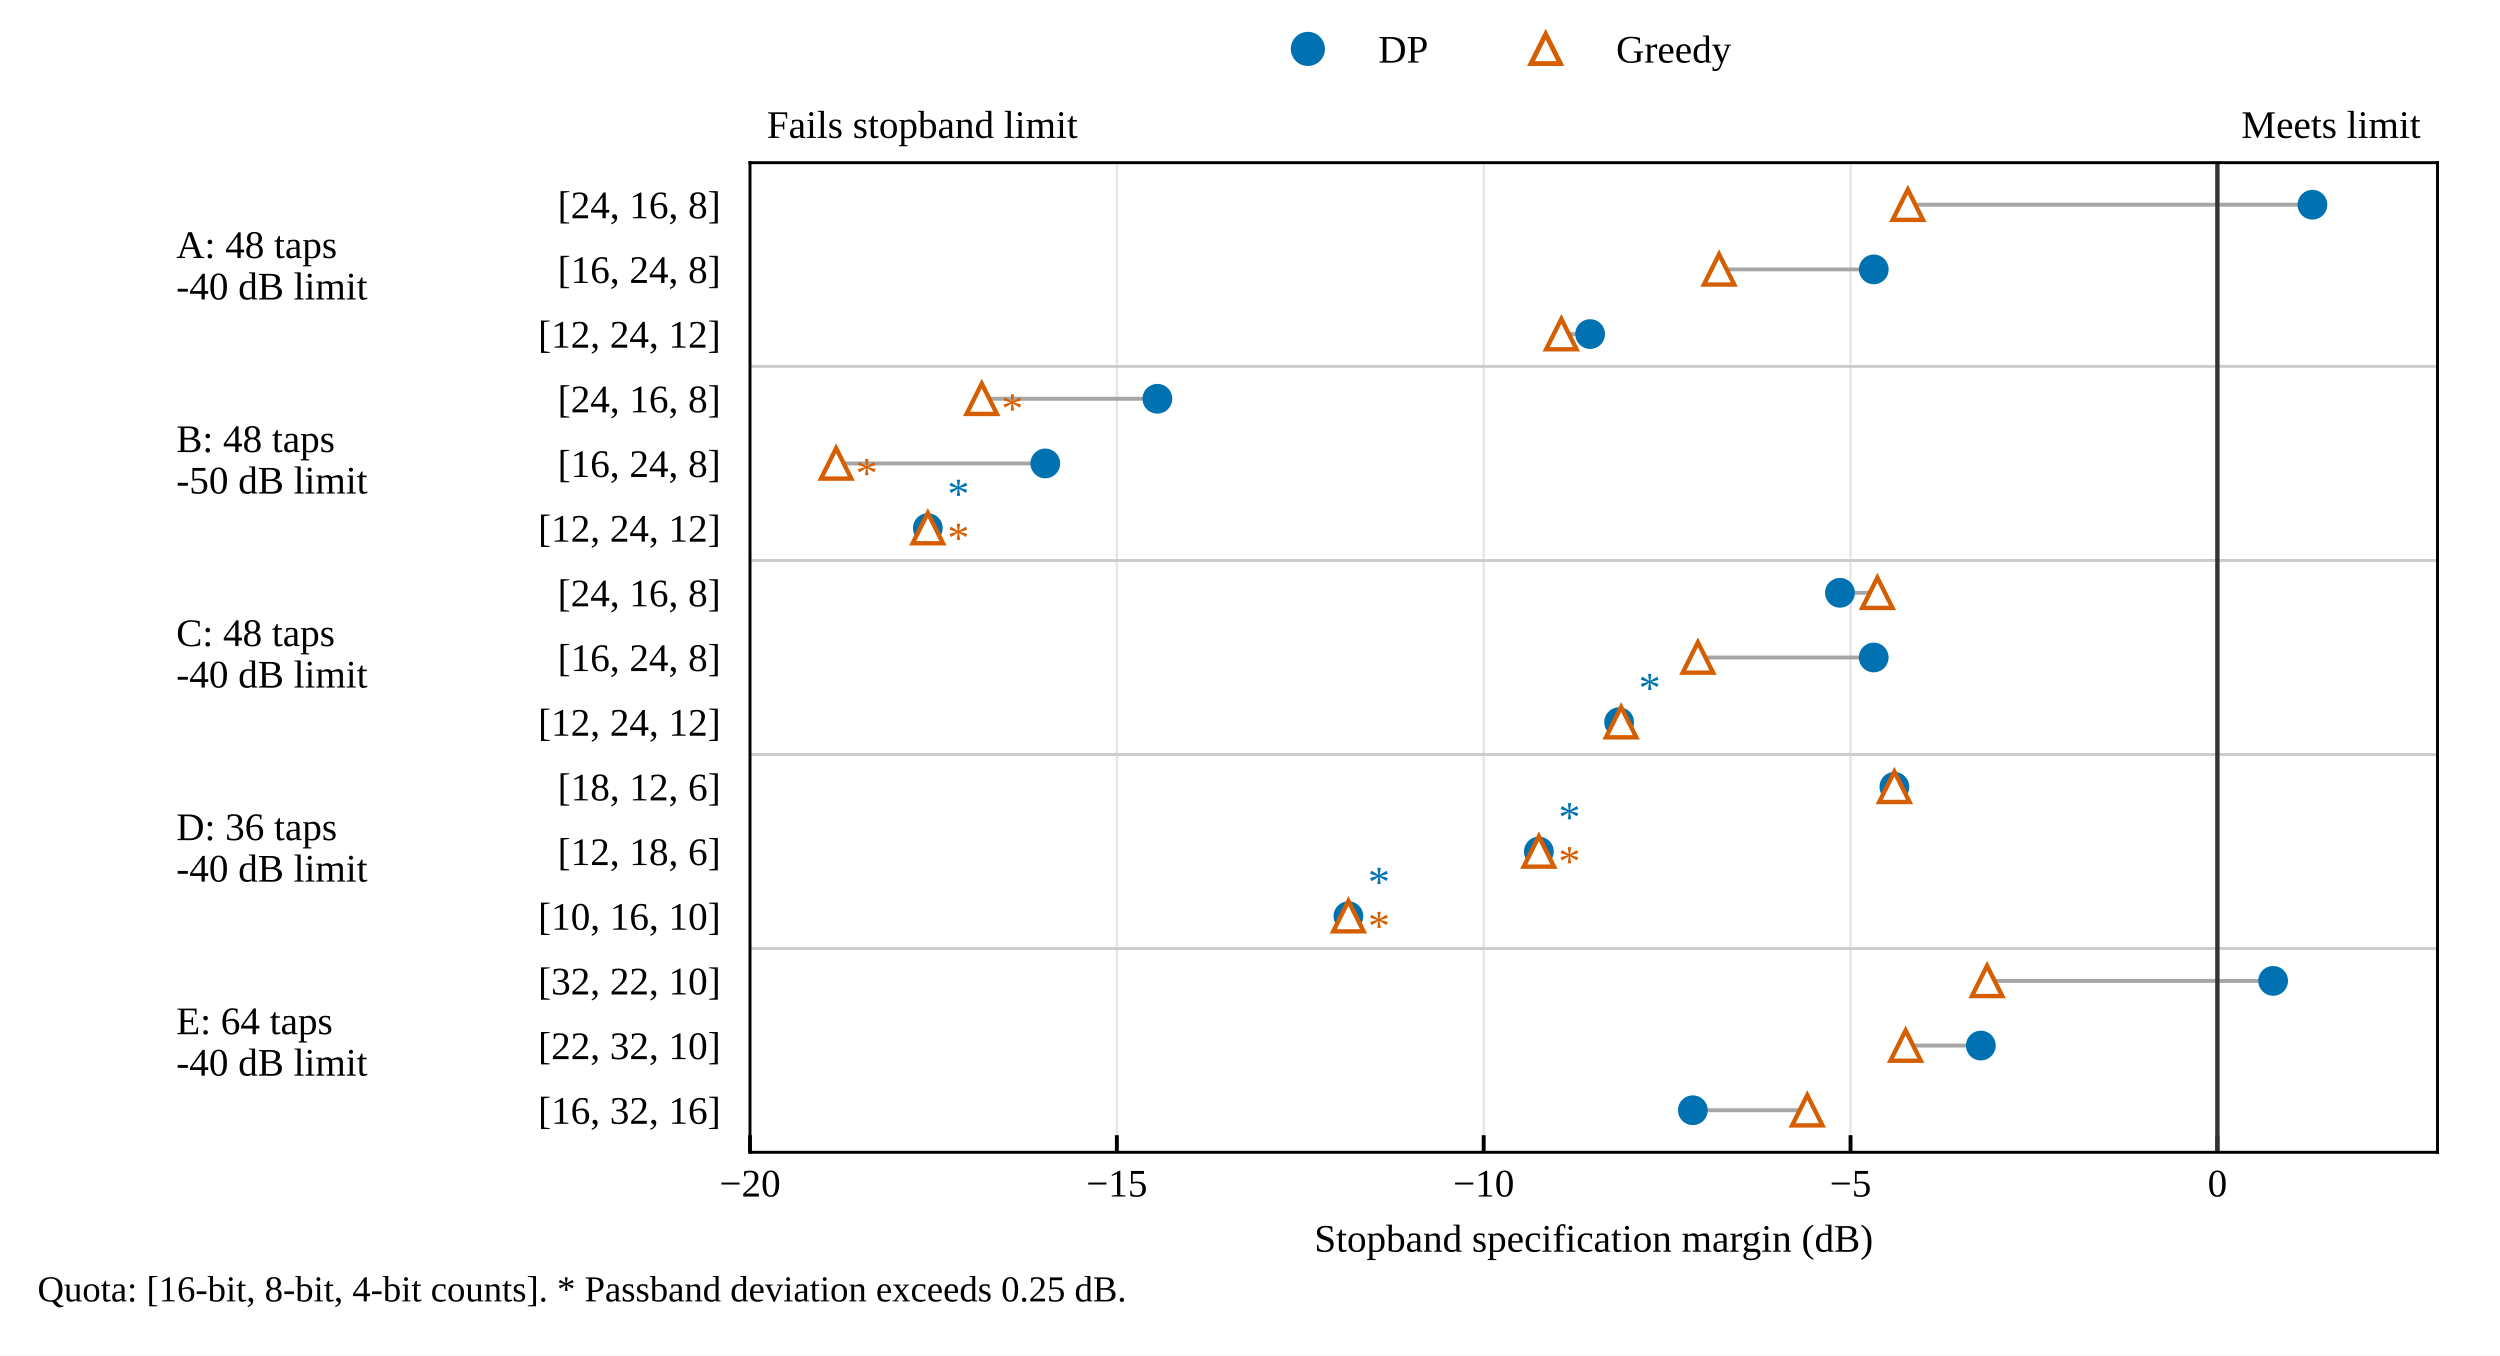
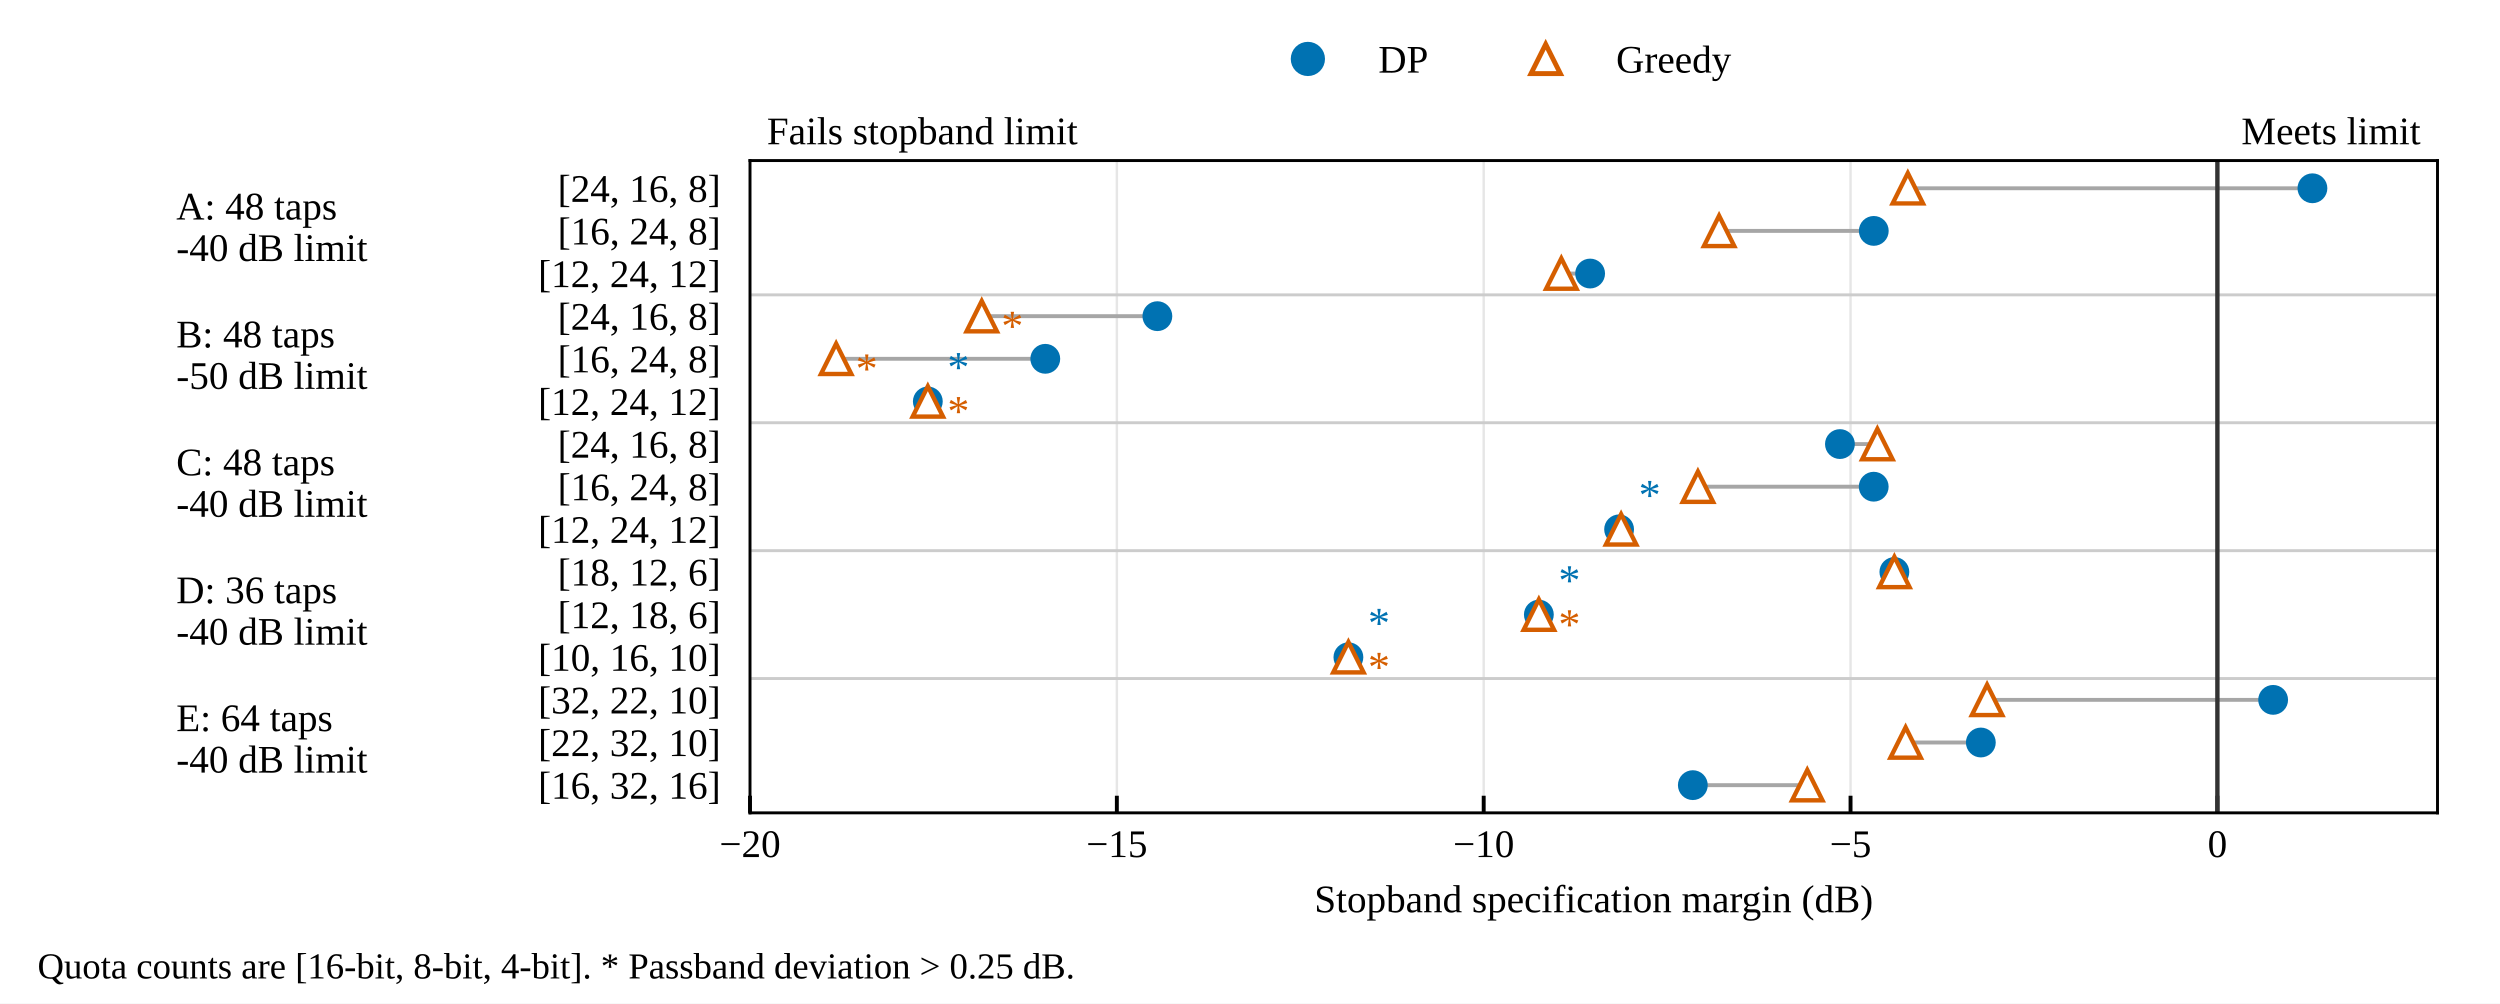
- <svg xmlns="http://www.w3.org/2000/svg" xmlns:xlink="http://www.w3.org/1999/xlink" width="511.2pt" height="277.2pt" viewBox="0 0 511.2 277.2" version="1.1">
+ <svg xmlns="http://www.w3.org/2000/svg" xmlns:xlink="http://www.w3.org/1999/xlink" width="511.2pt" height="205.2pt" viewBox="0 0 511.2 205.2" version="1.1">
  <defs>
    <style type="text/css">*{stroke-linejoin: round; stroke-linecap: butt}</style>
  </defs>
  <g id="figure_1">
    <g id="patch_1">
-       <path d="M 0 277.2  L 511.2 277.2  L 511.2 0  L 0 0  z " style="fill: #ffffff" />
+       <path d="M 0 205.2  L 511.2 205.2  L 511.2 0  L 0 0  z " style="fill: #ffffff" />
    </g>
    <g id="axes_1">
      <g id="patch_2">
-         <path d="M 153.36 235.62  L 498.42 235.62  L 498.42 33.264  L 153.36 33.264  z " style="fill: #ffffff" />
+         <path d="M 153.36 166.212  L 498.42 166.212  L 498.42 32.832  L 153.36 32.832  z " style="fill: #ffffff" />
      </g>
      <g id="matplotlib.axis_1">
        <g id="xtick_1">
          <g id="line2d_1">
-             <path d="M 153.36 235.62  L 153.36 33.264  " clip-path="url(#p4b756a6af1)" style="fill: none; stroke: #e6e6e6; stroke-width: 0.5; stroke-linecap: square" />
+             <path d="M 153.36 166.212  L 153.36 32.832  " clip-path="url(#p04653718d2)" style="fill: none; stroke: #e6e6e6; stroke-width: 0.5; stroke-linecap: square" />
          </g>
          <g id="line2d_2">
            <defs>
-               <path id="m0990af13a1" d="M 0 0  L 0 -3.5  " style="stroke: #000000; stroke-width: 0.8" />
+               <path id="mf6f8979767" d="M 0 0  L 0 -3.5  " style="stroke: #000000; stroke-width: 0.8" />
            </defs>
            <g>
-               <use xlink:href="#m0990af13a1" x="153.36" y="235.62" style="stroke: #000000; stroke-width: 0.8" />
+               <use xlink:href="#mf6f8979767" x="153.36" y="166.212" style="stroke: #000000; stroke-width: 0.8" />
            </g>
          </g>
          <g id="text_1">
-             <text style="font-size: 8px; font-family: 'Times New Roman', serif; text-anchor: middle" x="153.36" y="244.667" transform="rotate(-0 153.36 244.6669)">−20</text>
+             <text style="font-size: 8px; font-family: 'Times New Roman', serif; text-anchor: middle" x="153.36" y="175.259" transform="rotate(-0 153.36 175.2589)">−20</text>
          </g>
        </g>
        <g id="xtick_2">
          <g id="line2d_3">
-             <path d="M 228.373 235.62  L 228.373 33.264  " clip-path="url(#p4b756a6af1)" style="fill: none; stroke: #e6e6e6; stroke-width: 0.5; stroke-linecap: square" />
+             <path d="M 228.373 166.212  L 228.373 32.832  " clip-path="url(#p04653718d2)" style="fill: none; stroke: #e6e6e6; stroke-width: 0.5; stroke-linecap: square" />
          </g>
          <g id="line2d_4">
            <g>
-               <use xlink:href="#m0990af13a1" x="228.373" y="235.62" style="stroke: #000000; stroke-width: 0.8" />
+               <use xlink:href="#mf6f8979767" x="228.373" y="166.212" style="stroke: #000000; stroke-width: 0.8" />
            </g>
          </g>
          <g id="text_2">
-             <text style="font-size: 8px; font-family: 'Times New Roman', serif; text-anchor: middle" x="228.373" y="244.667" transform="rotate(-0 228.373 244.6669)">−15</text>
+             <text style="font-size: 8px; font-family: 'Times New Roman', serif; text-anchor: middle" x="228.373" y="175.259" transform="rotate(-0 228.373 175.2589)">−15</text>
          </g>
        </g>
        <g id="xtick_3">
          <g id="line2d_5">
-             <path d="M 303.386 235.62  L 303.386 33.264  " clip-path="url(#p4b756a6af1)" style="fill: none; stroke: #e6e6e6; stroke-width: 0.5; stroke-linecap: square" />
+             <path d="M 303.386 166.212  L 303.386 32.832  " clip-path="url(#p04653718d2)" style="fill: none; stroke: #e6e6e6; stroke-width: 0.5; stroke-linecap: square" />
          </g>
          <g id="line2d_6">
            <g>
-               <use xlink:href="#m0990af13a1" x="303.386" y="235.62" style="stroke: #000000; stroke-width: 0.8" />
+               <use xlink:href="#mf6f8979767" x="303.386" y="166.212" style="stroke: #000000; stroke-width: 0.8" />
            </g>
          </g>
          <g id="text_3">
-             <text style="font-size: 8px; font-family: 'Times New Roman', serif; text-anchor: middle" x="303.386" y="244.667" transform="rotate(-0 303.3861 244.6669)">−10</text>
+             <text style="font-size: 8px; font-family: 'Times New Roman', serif; text-anchor: middle" x="303.386" y="175.259" transform="rotate(-0 303.3861 175.2589)">−10</text>
          </g>
        </g>
        <g id="xtick_4">
          <g id="line2d_7">
-             <path d="M 378.399 235.62  L 378.399 33.264  " clip-path="url(#p4b756a6af1)" style="fill: none; stroke: #e6e6e6; stroke-width: 0.5; stroke-linecap: square" />
+             <path d="M 378.399 166.212  L 378.399 32.832  " clip-path="url(#p04653718d2)" style="fill: none; stroke: #e6e6e6; stroke-width: 0.5; stroke-linecap: square" />
          </g>
          <g id="line2d_8">
            <g>
-               <use xlink:href="#m0990af13a1" x="378.399" y="235.62" style="stroke: #000000; stroke-width: 0.8" />
+               <use xlink:href="#mf6f8979767" x="378.399" y="166.212" style="stroke: #000000; stroke-width: 0.8" />
            </g>
          </g>
          <g id="text_4">
-             <text style="font-size: 8px; font-family: 'Times New Roman', serif; text-anchor: middle" x="378.399" y="244.667" transform="rotate(-0 378.3991 244.6669)">−5</text>
+             <text style="font-size: 8px; font-family: 'Times New Roman', serif; text-anchor: middle" x="378.399" y="175.259" transform="rotate(-0 378.3991 175.2589)">−5</text>
          </g>
        </g>
        <g id="xtick_5">
          <g id="line2d_9">
-             <path d="M 453.412 235.62  L 453.412 33.264  " clip-path="url(#p4b756a6af1)" style="fill: none; stroke: #e6e6e6; stroke-width: 0.5; stroke-linecap: square" />
+             <path d="M 453.412 166.212  L 453.412 32.832  " clip-path="url(#p04653718d2)" style="fill: none; stroke: #e6e6e6; stroke-width: 0.5; stroke-linecap: square" />
          </g>
          <g id="line2d_10">
            <g>
-               <use xlink:href="#m0990af13a1" x="453.412" y="235.62" style="stroke: #000000; stroke-width: 0.8" />
+               <use xlink:href="#mf6f8979767" x="453.412" y="166.212" style="stroke: #000000; stroke-width: 0.8" />
            </g>
          </g>
          <g id="text_5">
-             <text style="font-size: 8px; font-family: 'Times New Roman', serif; text-anchor: middle" x="453.412" y="244.667" transform="rotate(-0 453.4122 244.6669)">0</text>
+             <text style="font-size: 8px; font-family: 'Times New Roman', serif; text-anchor: middle" x="453.412" y="175.259" transform="rotate(-0 453.4122 175.2589)">0</text>
          </g>
        </g>
        <g id="text_6">
-           <text style="font-size: 8px; font-family: 'Times New Roman', serif; text-anchor: middle" x="325.89" y="255.948" transform="rotate(-0 325.89 255.9484)">Stopband specification margin (dB)</text>
+           <text style="font-size: 8px; font-family: 'Times New Roman', serif; text-anchor: middle" x="325.89" y="186.54" transform="rotate(-0 325.89 186.5404)">Stopband specification margin (dB)</text>
        </g>
      </g>
      <g id="matplotlib.axis_2">
        <g id="ytick_1">
          <g id="line2d_11" />
          <g id="text_7">
-             <text style="font-size: 8px; font-family: 'Times New Roman', serif; text-anchor: end" x="147.36" y="44.634" transform="rotate(-0 147.36 44.63426)">[24, 16, 8]</text>
+             <text style="font-size: 8px; font-family: 'Times New Roman', serif; text-anchor: end" x="147.36" y="41.272" transform="rotate(-0 147.36 41.27191)">[24, 16, 8]</text>
          </g>
        </g>
        <g id="ytick_2">
          <g id="line2d_12" />
          <g id="text_8">
-             <text style="font-size: 8px; font-family: 'Times New Roman', serif; text-anchor: end" x="147.36" y="57.86" transform="rotate(-0 147.36 57.86014)">[16, 24, 8]</text>
+             <text style="font-size: 8px; font-family: 'Times New Roman', serif; text-anchor: end" x="147.36" y="49.99" transform="rotate(-0 147.36 49.98956)">[16, 24, 8]</text>
          </g>
        </g>
        <g id="ytick_3">
          <g id="line2d_13" />
          <g id="text_9">
-             <text style="font-size: 8px; font-family: 'Times New Roman', serif; text-anchor: end" x="147.36" y="71.086" transform="rotate(-0 147.36 71.08603)">[12, 24, 12]</text>
+             <text style="font-size: 8px; font-family: 'Times New Roman', serif; text-anchor: end" x="147.36" y="58.707" transform="rotate(-0 147.36 58.7072)">[12, 24, 12]</text>
          </g>
        </g>
        <g id="ytick_4">
          <g id="line2d_14" />
          <g id="text_10">
-             <text style="font-size: 8px; font-family: 'Times New Roman', serif; text-anchor: end" x="147.36" y="84.312" transform="rotate(-0 147.36 84.31191)">[24, 16, 8]</text>
+             <text style="font-size: 8px; font-family: 'Times New Roman', serif; text-anchor: end" x="147.36" y="67.425" transform="rotate(-0 147.36 67.42485)">[24, 16, 8]</text>
          </g>
        </g>
        <g id="ytick_5">
          <g id="line2d_15" />
          <g id="text_11">
-             <text style="font-size: 8px; font-family: 'Times New Roman', serif; text-anchor: end" x="147.36" y="97.538" transform="rotate(-0 147.36 97.53779)">[16, 24, 8]</text>
+             <text style="font-size: 8px; font-family: 'Times New Roman', serif; text-anchor: end" x="147.36" y="76.142" transform="rotate(-0 147.36 76.1425)">[16, 24, 8]</text>
          </g>
        </g>
        <g id="ytick_6">
          <g id="line2d_16" />
          <g id="text_12">
-             <text style="font-size: 8px; font-family: 'Times New Roman', serif; text-anchor: end" x="147.36" y="110.764" transform="rotate(-0 147.36 110.7637)">[12, 24, 12]</text>
+             <text style="font-size: 8px; font-family: 'Times New Roman', serif; text-anchor: end" x="147.36" y="84.86" transform="rotate(-0 147.36 84.86014)">[12, 24, 12]</text>
          </g>
        </g>
        <g id="ytick_7">
          <g id="line2d_17" />
          <g id="text_13">
-             <text style="font-size: 8px; font-family: 'Times New Roman', serif; text-anchor: end" x="147.36" y="123.99" transform="rotate(-0 147.36 123.9896)">[24, 16, 8]</text>
+             <text style="font-size: 8px; font-family: 'Times New Roman', serif; text-anchor: end" x="147.36" y="93.578" transform="rotate(-0 147.36 93.57779)">[24, 16, 8]</text>
          </g>
        </g>
        <g id="ytick_8">
          <g id="line2d_18" />
          <g id="text_14">
-             <text style="font-size: 8px; font-family: 'Times New Roman', serif; text-anchor: end" x="147.36" y="137.215" transform="rotate(-0 147.36 137.2154)">[16, 24, 8]</text>
+             <text style="font-size: 8px; font-family: 'Times New Roman', serif; text-anchor: end" x="147.36" y="102.295" transform="rotate(-0 147.36 102.2954)">[16, 24, 8]</text>
          </g>
        </g>
        <g id="ytick_9">
          <g id="line2d_19" />
          <g id="text_15">
-             <text style="font-size: 8px; font-family: 'Times New Roman', serif; text-anchor: end" x="147.36" y="150.441" transform="rotate(-0 147.36 150.4413)">[12, 24, 12]</text>
+             <text style="font-size: 8px; font-family: 'Times New Roman', serif; text-anchor: end" x="147.36" y="111.013" transform="rotate(-0 147.36 111.0131)">[12, 24, 12]</text>
          </g>
        </g>
        <g id="ytick_10">
          <g id="line2d_20" />
          <g id="text_16">
-             <text style="font-size: 8px; font-family: 'Times New Roman', serif; text-anchor: end" x="147.36" y="163.667" transform="rotate(-0 147.36 163.6672)">[18, 12, 6]</text>
+             <text style="font-size: 8px; font-family: 'Times New Roman', serif; text-anchor: end" x="147.36" y="119.731" transform="rotate(-0 147.36 119.7307)">[18, 12, 6]</text>
          </g>
        </g>
        <g id="ytick_11">
          <g id="line2d_21" />
          <g id="text_17">
-             <text style="font-size: 8px; font-family: 'Times New Roman', serif; text-anchor: end" x="147.36" y="176.893" transform="rotate(-0 147.36 176.8931)">[12, 18, 6]</text>
+             <text style="font-size: 8px; font-family: 'Times New Roman', serif; text-anchor: end" x="147.36" y="128.448" transform="rotate(-0 147.36 128.4484)">[12, 18, 6]</text>
          </g>
        </g>
        <g id="ytick_12">
          <g id="line2d_22" />
          <g id="text_18">
-             <text style="font-size: 8px; font-family: 'Times New Roman', serif; text-anchor: end" x="147.36" y="190.119" transform="rotate(-0 147.36 190.119)">[10, 16, 10]</text>
+             <text style="font-size: 8px; font-family: 'Times New Roman', serif; text-anchor: end" x="147.36" y="137.166" transform="rotate(-0 147.36 137.166)">[10, 16, 10]</text>
          </g>
        </g>
        <g id="ytick_13">
          <g id="line2d_23" />
          <g id="text_19">
-             <text style="font-size: 8px; font-family: 'Times New Roman', serif; text-anchor: end" x="147.36" y="203.345" transform="rotate(-0 147.36 203.3448)">[32, 22, 10]</text>
+             <text style="font-size: 8px; font-family: 'Times New Roman', serif; text-anchor: end" x="147.36" y="145.884" transform="rotate(-0 147.36 145.8837)">[32, 22, 10]</text>
          </g>
        </g>
        <g id="ytick_14">
          <g id="line2d_24" />
          <g id="text_20">
-             <text style="font-size: 8px; font-family: 'Times New Roman', serif; text-anchor: end" x="147.36" y="216.571" transform="rotate(-0 147.36 216.5707)">[22, 32, 10]</text>
+             <text style="font-size: 8px; font-family: 'Times New Roman', serif; text-anchor: end" x="147.36" y="154.601" transform="rotate(-0 147.36 154.6013)">[22, 32, 10]</text>
          </g>
        </g>
        <g id="ytick_15">
          <g id="line2d_25" />
          <g id="text_21">
-             <text style="font-size: 8px; font-family: 'Times New Roman', serif; text-anchor: end" x="147.36" y="229.797" transform="rotate(-0 147.36 229.7966)">[16, 32, 16]</text>
+             <text style="font-size: 8px; font-family: 'Times New Roman', serif; text-anchor: end" x="147.36" y="163.319" transform="rotate(-0 147.36 163.319)">[16, 32, 16]</text>
          </g>
        </g>
      </g>
      <g id="line2d_26">
-         <path d="M 472.846 41.861  L 390.11 41.861  " clip-path="url(#p4b756a6af1)" style="fill: none; stroke: #a6a6a6; stroke-width: 0.8; stroke-linecap: square" />
+         <path d="M 472.846 38.498  L 390.11 38.498  " clip-path="url(#p04653718d2)" style="fill: none; stroke: #a6a6a6; stroke-width: 0.8; stroke-linecap: square" />
      </g>
      <g id="line2d_27">
-         <path d="M 383.149 55.087  L 351.518 55.087  " clip-path="url(#p4b756a6af1)" style="fill: none; stroke: #a6a6a6; stroke-width: 0.8; stroke-linecap: square" />
+         <path d="M 383.149 47.216  L 351.518 47.216  " clip-path="url(#p04653718d2)" style="fill: none; stroke: #a6a6a6; stroke-width: 0.8; stroke-linecap: square" />
      </g>
      <g id="line2d_28">
-         <path d="M 325.149 68.313  L 319.26 68.313  " clip-path="url(#p4b756a6af1)" style="fill: none; stroke: #a6a6a6; stroke-width: 0.8; stroke-linecap: square" />
+         <path d="M 325.149 55.934  L 319.26 55.934  " clip-path="url(#p04653718d2)" style="fill: none; stroke: #a6a6a6; stroke-width: 0.8; stroke-linecap: square" />
      </g>
      <g id="line2d_29">
-         <path d="M 236.661 81.538  L 200.747 81.538  " clip-path="url(#p4b756a6af1)" style="fill: none; stroke: #a6a6a6; stroke-width: 0.8; stroke-linecap: square" />
+         <path d="M 236.661 64.651  L 200.747 64.651  " clip-path="url(#p04653718d2)" style="fill: none; stroke: #a6a6a6; stroke-width: 0.8; stroke-linecap: square" />
      </g>
      <g id="line2d_30">
-         <path d="M 213.74 94.764  L 170.974 94.764  " clip-path="url(#p4b756a6af1)" style="fill: none; stroke: #a6a6a6; stroke-width: 0.8; stroke-linecap: square" />
+         <path d="M 213.74 73.369  L 170.974 73.369  " clip-path="url(#p04653718d2)" style="fill: none; stroke: #a6a6a6; stroke-width: 0.8; stroke-linecap: square" />
      </g>
      <g id="line2d_31">
-         <path d="M 189.722 107.99  L 189.722 107.99  " clip-path="url(#p4b756a6af1)" style="fill: none; stroke: #a6a6a6; stroke-width: 0.8; stroke-linecap: square" />
+         <path d="M 189.722 82.087  L 189.722 82.087  " clip-path="url(#p04653718d2)" style="fill: none; stroke: #a6a6a6; stroke-width: 0.8; stroke-linecap: square" />
      </g>
      <g id="line2d_32">
-         <path d="M 376.23 121.216  L 383.886 121.216  " clip-path="url(#p4b756a6af1)" style="fill: none; stroke: #a6a6a6; stroke-width: 0.8; stroke-linecap: square" />
+         <path d="M 376.23 90.804  L 383.886 90.804  " clip-path="url(#p04653718d2)" style="fill: none; stroke: #a6a6a6; stroke-width: 0.8; stroke-linecap: square" />
      </g>
      <g id="line2d_33">
-         <path d="M 383.136 134.442  L 347.188 134.442  " clip-path="url(#p4b756a6af1)" style="fill: none; stroke: #a6a6a6; stroke-width: 0.8; stroke-linecap: square" />
+         <path d="M 383.136 99.522  L 347.188 99.522  " clip-path="url(#p04653718d2)" style="fill: none; stroke: #a6a6a6; stroke-width: 0.8; stroke-linecap: square" />
      </g>
      <g id="line2d_34">
-         <path d="M 331.074 147.668  L 331.484 147.668  " clip-path="url(#p4b756a6af1)" style="fill: none; stroke: #a6a6a6; stroke-width: 0.8; stroke-linecap: square" />
+         <path d="M 331.074 108.24  L 331.484 108.24  " clip-path="url(#p04653718d2)" style="fill: none; stroke: #a6a6a6; stroke-width: 0.8; stroke-linecap: square" />
      </g>
      <g id="line2d_35">
-         <path d="M 387.362 160.894  L 387.362 160.894  " clip-path="url(#p4b756a6af1)" style="fill: none; stroke: #a6a6a6; stroke-width: 0.8; stroke-linecap: square" />
+         <path d="M 387.362 116.957  L 387.362 116.957  " clip-path="url(#p04653718d2)" style="fill: none; stroke: #a6a6a6; stroke-width: 0.8; stroke-linecap: square" />
      </g>
      <g id="line2d_36">
-         <path d="M 314.665 174.12  L 314.665 174.12  " clip-path="url(#p4b756a6af1)" style="fill: none; stroke: #a6a6a6; stroke-width: 0.8; stroke-linecap: square" />
+         <path d="M 314.665 125.675  L 314.665 125.675  " clip-path="url(#p04653718d2)" style="fill: none; stroke: #a6a6a6; stroke-width: 0.8; stroke-linecap: square" />
      </g>
      <g id="line2d_37">
-         <path d="M 275.723 187.346  L 275.723 187.346  " clip-path="url(#p4b756a6af1)" style="fill: none; stroke: #a6a6a6; stroke-width: 0.8; stroke-linecap: square" />
+         <path d="M 275.723 134.393  L 275.723 134.393  " clip-path="url(#p04653718d2)" style="fill: none; stroke: #a6a6a6; stroke-width: 0.8; stroke-linecap: square" />
      </g>
      <g id="line2d_38">
-         <path d="M 464.812 200.571  L 406.315 200.571  " clip-path="url(#p4b756a6af1)" style="fill: none; stroke: #a6a6a6; stroke-width: 0.8; stroke-linecap: square" />
+         <path d="M 464.812 143.11  L 406.315 143.11  " clip-path="url(#p04653718d2)" style="fill: none; stroke: #a6a6a6; stroke-width: 0.8; stroke-linecap: square" />
      </g>
      <g id="line2d_39">
-         <path d="M 405.041 213.797  L 389.66 213.797  " clip-path="url(#p4b756a6af1)" style="fill: none; stroke: #a6a6a6; stroke-width: 0.8; stroke-linecap: square" />
+         <path d="M 405.041 151.828  L 389.66 151.828  " clip-path="url(#p04653718d2)" style="fill: none; stroke: #a6a6a6; stroke-width: 0.8; stroke-linecap: square" />
      </g>
      <g id="line2d_40">
-         <path d="M 346.151 227.023  L 369.551 227.023  " clip-path="url(#p4b756a6af1)" style="fill: none; stroke: #a6a6a6; stroke-width: 0.8; stroke-linecap: square" />
+         <path d="M 346.151 160.546  L 369.551 160.546  " clip-path="url(#p04653718d2)" style="fill: none; stroke: #a6a6a6; stroke-width: 0.8; stroke-linecap: square" />
      </g>
      <g id="line2d_41">
        <defs>
-           <path id="m3b28a5a2b3" d="M 0 2.6  C 0.69 2.6 1.351 2.326 1.838 1.838  C 2.326 1.351 2.6 0.69 2.6 0  C 2.6 -0.69 2.326 -1.351 1.838 -1.838  C 1.351 -2.326 0.69 -2.6 0 -2.6  C -0.69 -2.6 -1.351 -2.326 -1.838 -1.838  C -2.326 -1.351 -2.6 -0.69 -2.6 0  C -2.6 0.69 -2.326 1.351 -1.838 1.838  C -1.351 2.326 -0.69 2.6 0 2.6  z " style="stroke: #0072b2; stroke-width: 0.9" />
+           <path id="mc2ba0c2d43" d="M 0 2.6  C 0.69 2.6 1.351 2.326 1.838 1.838  C 2.326 1.351 2.6 0.69 2.6 0  C 2.6 -0.69 2.326 -1.351 1.838 -1.838  C 1.351 -2.326 0.69 -2.6 0 -2.6  C -0.69 -2.6 -1.351 -2.326 -1.838 -1.838  C -2.326 -1.351 -2.6 -0.69 -2.6 0  C -2.6 0.69 -2.326 1.351 -1.838 1.838  C -1.351 2.326 -0.69 2.6 0 2.6  z " style="stroke: #0072b2; stroke-width: 0.9" />
        </defs>
-         <g clip-path="url(#p4b756a6af1)">
-           <use xlink:href="#m3b28a5a2b3" x="472.846" y="41.861" style="fill: #0072b2; stroke: #0072b2; stroke-width: 0.9" />
+         <g clip-path="url(#p04653718d2)">
+           <use xlink:href="#mc2ba0c2d43" x="472.846" y="38.498" style="fill: #0072b2; stroke: #0072b2; stroke-width: 0.9" />
        </g>
      </g>
      <g id="line2d_42">
-         <g clip-path="url(#p4b756a6af1)">
-           <use xlink:href="#m3b28a5a2b3" x="383.149" y="55.087" style="fill: #0072b2; stroke: #0072b2; stroke-width: 0.9" />
+         <g clip-path="url(#p04653718d2)">
+           <use xlink:href="#mc2ba0c2d43" x="383.149" y="47.216" style="fill: #0072b2; stroke: #0072b2; stroke-width: 0.9" />
        </g>
      </g>
      <g id="line2d_43">
-         <g clip-path="url(#p4b756a6af1)">
-           <use xlink:href="#m3b28a5a2b3" x="325.149" y="68.313" style="fill: #0072b2; stroke: #0072b2; stroke-width: 0.9" />
+         <g clip-path="url(#p04653718d2)">
+           <use xlink:href="#mc2ba0c2d43" x="325.149" y="55.934" style="fill: #0072b2; stroke: #0072b2; stroke-width: 0.9" />
        </g>
      </g>
      <g id="line2d_44">
-         <path d="M 153.36 74.926  L 498.42 74.926  " clip-path="url(#p4b756a6af1)" style="fill: none; stroke: #cccccc; stroke-width: 0.6; stroke-linecap: square" />
+         <path d="M 153.36 60.293  L 498.42 60.293  " clip-path="url(#p04653718d2)" style="fill: none; stroke: #cccccc; stroke-width: 0.6; stroke-linecap: square" />
      </g>
      <g id="line2d_45">
-         <g clip-path="url(#p4b756a6af1)">
-           <use xlink:href="#m3b28a5a2b3" x="236.661" y="81.538" style="fill: #0072b2; stroke: #0072b2; stroke-width: 0.9" />
+         <g clip-path="url(#p04653718d2)">
+           <use xlink:href="#mc2ba0c2d43" x="236.661" y="64.651" style="fill: #0072b2; stroke: #0072b2; stroke-width: 0.9" />
        </g>
      </g>
      <g id="line2d_46">
-         <g clip-path="url(#p4b756a6af1)">
-           <use xlink:href="#m3b28a5a2b3" x="213.74" y="94.764" style="fill: #0072b2; stroke: #0072b2; stroke-width: 0.9" />
+         <g clip-path="url(#p04653718d2)">
+           <use xlink:href="#mc2ba0c2d43" x="213.74" y="73.369" style="fill: #0072b2; stroke: #0072b2; stroke-width: 0.9" />
        </g>
      </g>
      <g id="line2d_47">
-         <g clip-path="url(#p4b756a6af1)">
-           <use xlink:href="#m3b28a5a2b3" x="189.722" y="107.99" style="fill: #0072b2; stroke: #0072b2; stroke-width: 0.9" />
+         <g clip-path="url(#p04653718d2)">
+           <use xlink:href="#mc2ba0c2d43" x="189.722" y="82.087" style="fill: #0072b2; stroke: #0072b2; stroke-width: 0.9" />
        </g>
      </g>
      <g id="line2d_48">
-         <path d="M 153.36 114.603  L 498.42 114.603  " clip-path="url(#p4b756a6af1)" style="fill: none; stroke: #cccccc; stroke-width: 0.6; stroke-linecap: square" />
+         <path d="M 153.36 86.446  L 498.42 86.446  " clip-path="url(#p04653718d2)" style="fill: none; stroke: #cccccc; stroke-width: 0.6; stroke-linecap: square" />
      </g>
      <g id="line2d_49">
-         <g clip-path="url(#p4b756a6af1)">
-           <use xlink:href="#m3b28a5a2b3" x="376.23" y="121.216" style="fill: #0072b2; stroke: #0072b2; stroke-width: 0.9" />
+         <g clip-path="url(#p04653718d2)">
+           <use xlink:href="#mc2ba0c2d43" x="376.23" y="90.804" style="fill: #0072b2; stroke: #0072b2; stroke-width: 0.9" />
        </g>
      </g>
      <g id="line2d_50">
-         <g clip-path="url(#p4b756a6af1)">
-           <use xlink:href="#m3b28a5a2b3" x="383.136" y="134.442" style="fill: #0072b2; stroke: #0072b2; stroke-width: 0.9" />
+         <g clip-path="url(#p04653718d2)">
+           <use xlink:href="#mc2ba0c2d43" x="383.136" y="99.522" style="fill: #0072b2; stroke: #0072b2; stroke-width: 0.9" />
        </g>
      </g>
      <g id="line2d_51">
-         <g clip-path="url(#p4b756a6af1)">
-           <use xlink:href="#m3b28a5a2b3" x="331.074" y="147.668" style="fill: #0072b2; stroke: #0072b2; stroke-width: 0.9" />
+         <g clip-path="url(#p04653718d2)">
+           <use xlink:href="#mc2ba0c2d43" x="331.074" y="108.24" style="fill: #0072b2; stroke: #0072b2; stroke-width: 0.9" />
        </g>
      </g>
      <g id="line2d_52">
-         <path d="M 153.36 154.281  L 498.42 154.281  " clip-path="url(#p4b756a6af1)" style="fill: none; stroke: #cccccc; stroke-width: 0.6; stroke-linecap: square" />
+         <path d="M 153.36 112.598  L 498.42 112.598  " clip-path="url(#p04653718d2)" style="fill: none; stroke: #cccccc; stroke-width: 0.6; stroke-linecap: square" />
      </g>
      <g id="line2d_53">
-         <g clip-path="url(#p4b756a6af1)">
-           <use xlink:href="#m3b28a5a2b3" x="387.362" y="160.894" style="fill: #0072b2; stroke: #0072b2; stroke-width: 0.9" />
+         <g clip-path="url(#p04653718d2)">
+           <use xlink:href="#mc2ba0c2d43" x="387.362" y="116.957" style="fill: #0072b2; stroke: #0072b2; stroke-width: 0.9" />
        </g>
      </g>
      <g id="line2d_54">
-         <g clip-path="url(#p4b756a6af1)">
-           <use xlink:href="#m3b28a5a2b3" x="314.665" y="174.12" style="fill: #0072b2; stroke: #0072b2; stroke-width: 0.9" />
+         <g clip-path="url(#p04653718d2)">
+           <use xlink:href="#mc2ba0c2d43" x="314.665" y="125.675" style="fill: #0072b2; stroke: #0072b2; stroke-width: 0.9" />
        </g>
      </g>
      <g id="line2d_55">
-         <g clip-path="url(#p4b756a6af1)">
-           <use xlink:href="#m3b28a5a2b3" x="275.723" y="187.346" style="fill: #0072b2; stroke: #0072b2; stroke-width: 0.9" />
+         <g clip-path="url(#p04653718d2)">
+           <use xlink:href="#mc2ba0c2d43" x="275.723" y="134.393" style="fill: #0072b2; stroke: #0072b2; stroke-width: 0.9" />
        </g>
      </g>
      <g id="line2d_56">
-         <path d="M 153.36 193.958  L 498.42 193.958  " clip-path="url(#p4b756a6af1)" style="fill: none; stroke: #cccccc; stroke-width: 0.6; stroke-linecap: square" />
+         <path d="M 153.36 138.751  L 498.42 138.751  " clip-path="url(#p04653718d2)" style="fill: none; stroke: #cccccc; stroke-width: 0.6; stroke-linecap: square" />
      </g>
      <g id="line2d_57">
-         <g clip-path="url(#p4b756a6af1)">
-           <use xlink:href="#m3b28a5a2b3" x="464.812" y="200.571" style="fill: #0072b2; stroke: #0072b2; stroke-width: 0.9" />
+         <g clip-path="url(#p04653718d2)">
+           <use xlink:href="#mc2ba0c2d43" x="464.812" y="143.11" style="fill: #0072b2; stroke: #0072b2; stroke-width: 0.9" />
        </g>
      </g>
      <g id="line2d_58">
-         <g clip-path="url(#p4b756a6af1)">
-           <use xlink:href="#m3b28a5a2b3" x="405.041" y="213.797" style="fill: #0072b2; stroke: #0072b2; stroke-width: 0.9" />
+         <g clip-path="url(#p04653718d2)">
+           <use xlink:href="#mc2ba0c2d43" x="405.041" y="151.828" style="fill: #0072b2; stroke: #0072b2; stroke-width: 0.9" />
        </g>
      </g>
      <g id="line2d_59">
-         <g clip-path="url(#p4b756a6af1)">
-           <use xlink:href="#m3b28a5a2b3" x="346.151" y="227.023" style="fill: #0072b2; stroke: #0072b2; stroke-width: 0.9" />
+         <g clip-path="url(#p04653718d2)">
+           <use xlink:href="#mc2ba0c2d43" x="346.151" y="160.546" style="fill: #0072b2; stroke: #0072b2; stroke-width: 0.9" />
        </g>
      </g>
      <g id="line2d_60">
-         <path d="M 453.412 235.62  L 453.412 33.264  " clip-path="url(#p4b756a6af1)" style="fill: none; stroke: #333333; stroke-width: 0.9; stroke-linecap: square" />
+         <path d="M 453.412 166.212  L 453.412 32.832  " clip-path="url(#p04653718d2)" style="fill: none; stroke: #333333; stroke-width: 0.9; stroke-linecap: square" />
      </g>
      <g id="patch_3">
-         <path d="M 153.36 235.62  L 153.36 33.264  " style="fill: none; stroke: #000000; stroke-width: 0.6; stroke-linejoin: miter; stroke-linecap: square" />
+         <path d="M 153.36 166.212  L 153.36 32.832  " style="fill: none; stroke: #000000; stroke-width: 0.6; stroke-linejoin: miter; stroke-linecap: square" />
      </g>
      <g id="patch_4">
-         <path d="M 498.42 235.62  L 498.42 33.264  " style="fill: none; stroke: #000000; stroke-width: 0.6; stroke-linejoin: miter; stroke-linecap: square" />
+         <path d="M 498.42 166.212  L 498.42 32.832  " style="fill: none; stroke: #000000; stroke-width: 0.6; stroke-linejoin: miter; stroke-linecap: square" />
      </g>
      <g id="patch_5">
-         <path d="M 153.36 235.62  L 498.42 235.62  " style="fill: none; stroke: #000000; stroke-width: 0.6; stroke-linejoin: miter; stroke-linecap: square" />
+         <path d="M 153.36 166.212  L 498.42 166.212  " style="fill: none; stroke: #000000; stroke-width: 0.6; stroke-linejoin: miter; stroke-linecap: square" />
      </g>
      <g id="patch_6">
-         <path d="M 153.36 33.264  L 498.42 33.264  " style="fill: none; stroke: #000000; stroke-width: 0.6; stroke-linejoin: miter; stroke-linecap: square" />
+         <path d="M 153.36 32.832  L 498.42 32.832  " style="fill: none; stroke: #000000; stroke-width: 0.6; stroke-linejoin: miter; stroke-linecap: square" />
      </g>
      <g id="line2d_61">
        <defs>
-           <path id="m390d738e54" d="M 0 -3.1  L -3.1 3.1  L 3.1 3.1  z " style="stroke: #d55e00; stroke-width: 0.9; stroke-linejoin: miter" />
+           <path id="m476d32ceed" d="M 0 -3.1  L -3.1 3.1  L 3.1 3.1  z " style="stroke: #d55e00; stroke-width: 0.9; stroke-linejoin: miter" />
        </defs>
-         <g clip-path="url(#p4b756a6af1)">
-           <use xlink:href="#m390d738e54" x="390.11" y="41.861" style="fill: #ffffff; stroke: #d55e00; stroke-width: 0.9; stroke-linejoin: miter" />
+         <g clip-path="url(#p04653718d2)">
+           <use xlink:href="#m476d32ceed" x="390.11" y="38.498" style="fill: #ffffff; stroke: #d55e00; stroke-width: 0.9; stroke-linejoin: miter" />
        </g>
      </g>
      <g id="line2d_62">
-         <g clip-path="url(#p4b756a6af1)">
-           <use xlink:href="#m390d738e54" x="351.518" y="55.087" style="fill: #ffffff; stroke: #d55e00; stroke-width: 0.9; stroke-linejoin: miter" />
+         <g clip-path="url(#p04653718d2)">
+           <use xlink:href="#m476d32ceed" x="351.518" y="47.216" style="fill: #ffffff; stroke: #d55e00; stroke-width: 0.9; stroke-linejoin: miter" />
        </g>
      </g>
      <g id="line2d_63">
-         <g clip-path="url(#p4b756a6af1)">
-           <use xlink:href="#m390d738e54" x="319.26" y="68.313" style="fill: #ffffff; stroke: #d55e00; stroke-width: 0.9; stroke-linejoin: miter" />
+         <g clip-path="url(#p04653718d2)">
+           <use xlink:href="#m476d32ceed" x="319.26" y="55.934" style="fill: #ffffff; stroke: #d55e00; stroke-width: 0.9; stroke-linejoin: miter" />
        </g>
      </g>
      <g id="text_22">
-         <text style="font-size: 8px; font-family: 'Times New Roman', serif" transform="translate(36.0396 52.75647)">A: 48 taps</text>
-         <text style="font-size: 8px; font-family: 'Times New Roman', serif" transform="translate(36.0396 61.23725)">-40 dB limit</text>
+         <text style="font-size: 8px; font-family: 'Times New Roman', serif" transform="translate(36.0396 44.88588)">A: 48 taps</text>
+         <text style="font-size: 8px; font-family: 'Times New Roman', serif" transform="translate(36.0396 53.36666)">-40 dB limit</text>
      </g>
      <g id="line2d_64">
-         <g clip-path="url(#p4b756a6af1)">
-           <use xlink:href="#m390d738e54" x="200.747" y="81.538" style="fill: #ffffff; stroke: #d55e00; stroke-width: 0.9; stroke-linejoin: miter" />
+         <g clip-path="url(#p04653718d2)">
+           <use xlink:href="#m476d32ceed" x="200.747" y="64.651" style="fill: #ffffff; stroke: #d55e00; stroke-width: 0.9; stroke-linejoin: miter" />
        </g>
      </g>
      <g id="text_23">
-         <text style="font-size: 9px; font-family: 'Times New Roman', serif; text-anchor: start; fill: #d55e00" x="204.747" y="86.538" transform="rotate(-0 204.7469 86.53847)">*</text>
+         <text style="font-size: 9px; font-family: 'Times New Roman', serif; text-anchor: start; fill: #d55e00" x="204.747" y="69.651" transform="rotate(-0 204.7469 69.65141)">*</text>
      </g>
      <g id="line2d_65">
-         <g clip-path="url(#p4b756a6af1)">
-           <use xlink:href="#m390d738e54" x="170.974" y="94.764" style="fill: #ffffff; stroke: #d55e00; stroke-width: 0.9; stroke-linejoin: miter" />
+         <g clip-path="url(#p04653718d2)">
+           <use xlink:href="#m476d32ceed" x="170.974" y="73.369" style="fill: #ffffff; stroke: #d55e00; stroke-width: 0.9; stroke-linejoin: miter" />
        </g>
      </g>
      <g id="text_24">
-         <text style="font-size: 9px; font-family: 'Times New Roman', serif; text-anchor: start; fill: #d55e00" x="174.974" y="99.764" transform="rotate(-0 174.9738 99.76435)">*</text>
+         <text style="font-size: 9px; font-family: 'Times New Roman', serif; text-anchor: start; fill: #d55e00" x="174.974" y="78.369" transform="rotate(-0 174.9738 78.36906)">*</text>
      </g>
      <g id="text_25">
-         <text style="font-size: 9px; font-family: 'Times New Roman', serif; text-anchor: start; fill: #0072b2" x="193.722" y="103.99" transform="rotate(-0 193.7217 103.9902)">*</text>
+         <text style="font-size: 9px; font-family: 'Times New Roman', serif; text-anchor: start; fill: #0072b2" x="193.722" y="78.087" transform="rotate(-0 193.7217 78.08671)">*</text>
      </g>
      <g id="line2d_66">
-         <g clip-path="url(#p4b756a6af1)">
-           <use xlink:href="#m390d738e54" x="189.722" y="107.99" style="fill: #ffffff; stroke: #d55e00; stroke-width: 0.9; stroke-linejoin: miter" />
+         <g clip-path="url(#p04653718d2)">
+           <use xlink:href="#m476d32ceed" x="189.722" y="82.087" style="fill: #ffffff; stroke: #d55e00; stroke-width: 0.9; stroke-linejoin: miter" />
        </g>
      </g>
      <g id="text_26">
-         <text style="font-size: 9px; font-family: 'Times New Roman', serif; text-anchor: start; fill: #d55e00" x="193.722" y="112.99" transform="rotate(-0 193.7217 112.9902)">*</text>
+         <text style="font-size: 9px; font-family: 'Times New Roman', serif; text-anchor: start; fill: #d55e00" x="193.722" y="87.087" transform="rotate(-0 193.7217 87.08671)">*</text>
      </g>
      <g id="text_27">
-         <text style="font-size: 8px; font-family: 'Times New Roman', serif" transform="translate(36.0396 92.43412)">B: 48 taps</text>
-         <text style="font-size: 8px; font-family: 'Times New Roman', serif" transform="translate(36.0396 100.9149)">-50 dB limit</text>
+         <text style="font-size: 8px; font-family: 'Times New Roman', serif" transform="translate(36.0396 71.03882)">B: 48 taps</text>
+         <text style="font-size: 8px; font-family: 'Times New Roman', serif" transform="translate(36.0396 79.51961)">-50 dB limit</text>
      </g>
      <g id="line2d_67">
-         <g clip-path="url(#p4b756a6af1)">
-           <use xlink:href="#m390d738e54" x="383.886" y="121.216" style="fill: #ffffff; stroke: #d55e00; stroke-width: 0.9; stroke-linejoin: miter" />
+         <g clip-path="url(#p04653718d2)">
+           <use xlink:href="#m476d32ceed" x="383.886" y="90.804" style="fill: #ffffff; stroke: #d55e00; stroke-width: 0.9; stroke-linejoin: miter" />
        </g>
      </g>
      <g id="line2d_68">
-         <g clip-path="url(#p4b756a6af1)">
-           <use xlink:href="#m390d738e54" x="347.188" y="134.442" style="fill: #ffffff; stroke: #d55e00; stroke-width: 0.9; stroke-linejoin: miter" />
+         <g clip-path="url(#p04653718d2)">
+           <use xlink:href="#m476d32ceed" x="347.188" y="99.522" style="fill: #ffffff; stroke: #d55e00; stroke-width: 0.9; stroke-linejoin: miter" />
        </g>
      </g>
      <g id="text_28">
-         <text style="font-size: 9px; font-family: 'Times New Roman', serif; text-anchor: start; fill: #0072b2" x="335.074" y="143.668" transform="rotate(-0 335.0737 143.6679)">*</text>
+         <text style="font-size: 9px; font-family: 'Times New Roman', serif; text-anchor: start; fill: #0072b2" x="335.074" y="104.24" transform="rotate(-0 335.0737 104.2396)">*</text>
      </g>
      <g id="line2d_69">
-         <g clip-path="url(#p4b756a6af1)">
-           <use xlink:href="#m390d738e54" x="331.484" y="147.668" style="fill: #ffffff; stroke: #d55e00; stroke-width: 0.9; stroke-linejoin: miter" />
+         <g clip-path="url(#p04653718d2)">
+           <use xlink:href="#m476d32ceed" x="331.484" y="108.24" style="fill: #ffffff; stroke: #d55e00; stroke-width: 0.9; stroke-linejoin: miter" />
        </g>
      </g>
      <g id="text_29">
-         <text style="font-size: 8px; font-family: 'Times New Roman', serif" transform="translate(36.0396 132.1118)">C: 48 taps</text>
-         <text style="font-size: 8px; font-family: 'Times New Roman', serif" transform="translate(36.0396 140.5925)">-40 dB limit</text>
+         <text style="font-size: 8px; font-family: 'Times New Roman', serif" transform="translate(36.0396 97.19177)">C: 48 taps</text>
+         <text style="font-size: 8px; font-family: 'Times New Roman', serif" transform="translate(36.0396 105.6725)">-40 dB limit</text>
      </g>
      <g id="line2d_70">
-         <g clip-path="url(#p4b756a6af1)">
-           <use xlink:href="#m390d738e54" x="387.362" y="160.894" style="fill: #ffffff; stroke: #d55e00; stroke-width: 0.9; stroke-linejoin: miter" />
+         <g clip-path="url(#p04653718d2)">
+           <use xlink:href="#m476d32ceed" x="387.362" y="116.957" style="fill: #ffffff; stroke: #d55e00; stroke-width: 0.9; stroke-linejoin: miter" />
        </g>
      </g>
      <g id="text_30">
-         <text style="font-size: 9px; font-family: 'Times New Roman', serif; text-anchor: start; fill: #0072b2" x="318.665" y="170.12" transform="rotate(-0 318.6649 170.1196)">*</text>
+         <text style="font-size: 9px; font-family: 'Times New Roman', serif; text-anchor: start; fill: #0072b2" x="318.665" y="121.675" transform="rotate(-0 318.6649 121.6749)">*</text>
      </g>
      <g id="line2d_71">
-         <g clip-path="url(#p4b756a6af1)">
-           <use xlink:href="#m390d738e54" x="314.665" y="174.12" style="fill: #ffffff; stroke: #d55e00; stroke-width: 0.9; stroke-linejoin: miter" />
+         <g clip-path="url(#p04653718d2)">
+           <use xlink:href="#m476d32ceed" x="314.665" y="125.675" style="fill: #ffffff; stroke: #d55e00; stroke-width: 0.9; stroke-linejoin: miter" />
        </g>
      </g>
      <g id="text_31">
-         <text style="font-size: 9px; font-family: 'Times New Roman', serif; text-anchor: start; fill: #d55e00" x="318.665" y="179.12" transform="rotate(-0 318.6649 179.1196)">*</text>
+         <text style="font-size: 9px; font-family: 'Times New Roman', serif; text-anchor: start; fill: #d55e00" x="318.665" y="130.675" transform="rotate(-0 318.6649 130.6749)">*</text>
      </g>
      <g id="text_32">
-         <text style="font-size: 9px; font-family: 'Times New Roman', serif; text-anchor: start; fill: #0072b2" x="279.723" y="183.346" transform="rotate(-0 279.7233 183.3455)">*</text>
+         <text style="font-size: 9px; font-family: 'Times New Roman', serif; text-anchor: start; fill: #0072b2" x="279.723" y="130.393" transform="rotate(-0 279.7233 130.3926)">*</text>
      </g>
      <g id="line2d_72">
-         <g clip-path="url(#p4b756a6af1)">
-           <use xlink:href="#m390d738e54" x="275.723" y="187.346" style="fill: #ffffff; stroke: #d55e00; stroke-width: 0.9; stroke-linejoin: miter" />
+         <g clip-path="url(#p04653718d2)">
+           <use xlink:href="#m476d32ceed" x="275.723" y="134.393" style="fill: #ffffff; stroke: #d55e00; stroke-width: 0.9; stroke-linejoin: miter" />
        </g>
      </g>
      <g id="text_33">
-         <text style="font-size: 9px; font-family: 'Times New Roman', serif; text-anchor: start; fill: #d55e00" x="279.723" y="192.346" transform="rotate(-0 279.7233 192.3455)">*</text>
+         <text style="font-size: 9px; font-family: 'Times New Roman', serif; text-anchor: start; fill: #d55e00" x="279.723" y="139.393" transform="rotate(-0 279.7233 139.3926)">*</text>
      </g>
      <g id="text_34">
-         <text style="font-size: 8px; font-family: 'Times New Roman', serif" transform="translate(36.0396 171.7894)">D: 36 taps</text>
-         <text style="font-size: 8px; font-family: 'Times New Roman', serif" transform="translate(36.0396 180.2702)">-40 dB limit</text>
+         <text style="font-size: 8px; font-family: 'Times New Roman', serif" transform="translate(36.0396 123.3447)">D: 36 taps</text>
+         <text style="font-size: 8px; font-family: 'Times New Roman', serif" transform="translate(36.0396 131.8255)">-40 dB limit</text>
      </g>
      <g id="line2d_73">
-         <g clip-path="url(#p4b756a6af1)">
-           <use xlink:href="#m390d738e54" x="406.315" y="200.571" style="fill: #ffffff; stroke: #d55e00; stroke-width: 0.9; stroke-linejoin: miter" />
+         <g clip-path="url(#p04653718d2)">
+           <use xlink:href="#m476d32ceed" x="406.315" y="143.11" style="fill: #ffffff; stroke: #d55e00; stroke-width: 0.9; stroke-linejoin: miter" />
        </g>
      </g>
      <g id="line2d_74">
-         <g clip-path="url(#p4b756a6af1)">
-           <use xlink:href="#m390d738e54" x="389.66" y="213.797" style="fill: #ffffff; stroke: #d55e00; stroke-width: 0.9; stroke-linejoin: miter" />
+         <g clip-path="url(#p04653718d2)">
+           <use xlink:href="#m476d32ceed" x="389.66" y="151.828" style="fill: #ffffff; stroke: #d55e00; stroke-width: 0.9; stroke-linejoin: miter" />
        </g>
      </g>
      <g id="line2d_75">
-         <g clip-path="url(#p4b756a6af1)">
-           <use xlink:href="#m390d738e54" x="369.551" y="227.023" style="fill: #ffffff; stroke: #d55e00; stroke-width: 0.9; stroke-linejoin: miter" />
+         <g clip-path="url(#p04653718d2)">
+           <use xlink:href="#m476d32ceed" x="369.551" y="160.546" style="fill: #ffffff; stroke: #d55e00; stroke-width: 0.9; stroke-linejoin: miter" />
        </g>
      </g>
      <g id="text_35">
-         <text style="font-size: 8px; font-family: 'Times New Roman', serif" transform="translate(36.0396 211.4671)">E: 64 taps</text>
-         <text style="font-size: 8px; font-family: 'Times New Roman', serif" transform="translate(36.0396 219.9478)">-40 dB limit</text>
+         <text style="font-size: 8px; font-family: 'Times New Roman', serif" transform="translate(36.0396 149.4976)">E: 64 taps</text>
+         <text style="font-size: 8px; font-family: 'Times New Roman', serif" transform="translate(36.0396 157.9784)">-40 dB limit</text>
      </g>
      <g id="text_36">
-         <text style="font-size: 8px; font-family: 'Times New Roman', serif; text-anchor: start" x="156.811" y="28.205" transform="rotate(-0 156.8106 28.2051)">Fails stopband limit</text>
+         <text style="font-size: 8px; font-family: 'Times New Roman', serif; text-anchor: start" x="156.811" y="29.497" transform="rotate(-0 156.8106 29.4975)">Fails stopband limit</text>
      </g>
      <g id="text_37">
-         <text style="font-size: 8px; font-family: 'Times New Roman', serif; text-anchor: end" x="494.969" y="28.205" transform="rotate(-0 494.9694 28.2051)">Meets limit</text>
+         <text style="font-size: 8px; font-family: 'Times New Roman', serif; text-anchor: end" x="494.969" y="29.497" transform="rotate(-0 494.9694 29.4975)">Meets limit</text>
      </g>
    </g>
    <g id="text_38">
-       <text style="font-size: 7.5px; font-family: 'Times New Roman', serif; text-anchor: start" x="7.668" y="266.112" transform="rotate(-0 7.668 266.112)">Quota: [16-bit, 8-bit, 4-bit counts].  * Passband deviation exceeds 0.25 dB.</text>
+       <text style="font-size: 7.5px; font-family: 'Times New Roman', serif; text-anchor: start" x="7.668" y="200.07" transform="rotate(-0 7.668 200.07)">Quota counts are [16-bit, 8-bit, 4-bit].  * Passband deviation &gt; 0.25 dB.</text>
    </g>
    <g id="legend_1">
      <g id="line2d_76">
        <defs>
-           <path id="m9ffaccae90" d="M 0 3  C 0.796 3 1.559 2.684 2.121 2.121  C 2.684 1.559 3 0.796 3 0  C 3 -0.796 2.684 -1.559 2.121 -2.121  C 1.559 -2.684 0.796 -3 0 -3  C -0.796 -3 -1.559 -2.684 -2.121 -2.121  C -2.684 -1.559 -3 -0.796 -3 0  C -3 0.796 -2.684 1.559 -2.121 2.121  C -1.559 2.684 -0.796 3 0 3  z " style="stroke: #0072b2" />
+           <path id="m91455bdc93" d="M 0 3  C 0.796 3 1.559 2.684 2.121 2.121  C 2.684 1.559 3 0.796 3 0  C 3 -0.796 2.684 -1.559 2.121 -2.121  C 1.559 -2.684 0.796 -3 0 -3  C -0.796 -3 -1.559 -2.684 -2.121 -2.121  C -2.684 -1.559 -3 -0.796 -3 0  C -3 0.796 -2.684 1.559 -2.121 2.121  C -1.559 2.684 -0.796 3 0 3  z " style="stroke: #0072b2" />
        </defs>
        <g>
-           <use xlink:href="#m9ffaccae90" x="267.435" y="10" style="fill: #0072b2; stroke: #0072b2" />
+           <use xlink:href="#m91455bdc93" x="267.435" y="12.052" style="fill: #0072b2; stroke: #0072b2" />
        </g>
      </g>
      <g id="text_39">
-         <text style="font-size: 8px; font-family: 'Times New Roman', serif; text-anchor: start" x="281.835" y="12.8" transform="rotate(-0 281.835 12.8)">DP</text>
+         <text style="font-size: 8px; font-family: 'Times New Roman', serif; text-anchor: start" x="281.835" y="14.852" transform="rotate(-0 281.835 14.852)">DP</text>
      </g>
      <g id="line2d_77">
        <defs>
-           <path id="m4ca5f99483" d="M 0 -3  L -3 3  L 3 3  z " style="stroke: #d55e00; stroke-linejoin: miter" />
+           <path id="m96eb602242" d="M 0 -3  L -3 3  L 3 3  z " style="stroke: #d55e00; stroke-linejoin: miter" />
        </defs>
        <g>
-           <use xlink:href="#m4ca5f99483" x="316.061" y="10" style="fill: #ffffff; stroke: #d55e00; stroke-linejoin: miter" />
+           <use xlink:href="#m96eb602242" x="316.061" y="12.052" style="fill: #ffffff; stroke: #d55e00; stroke-linejoin: miter" />
        </g>
      </g>
      <g id="text_40">
-         <text style="font-size: 8px; font-family: 'Times New Roman', serif; text-anchor: start" x="330.461" y="12.8" transform="rotate(-0 330.4613 12.8)">Greedy</text>
+         <text style="font-size: 8px; font-family: 'Times New Roman', serif; text-anchor: start" x="330.461" y="14.852" transform="rotate(-0 330.4613 14.852)">Greedy</text>
      </g>
    </g>
  </g>
  <defs>
-     <clipPath id="p4b756a6af1">
-       <rect x="153.36" y="33.264" width="345.06" height="202.356" />
+     <clipPath id="p04653718d2">
+       <rect x="153.36" y="32.832" width="345.06" height="133.38" />
    </clipPath>
  </defs>
</svg>
